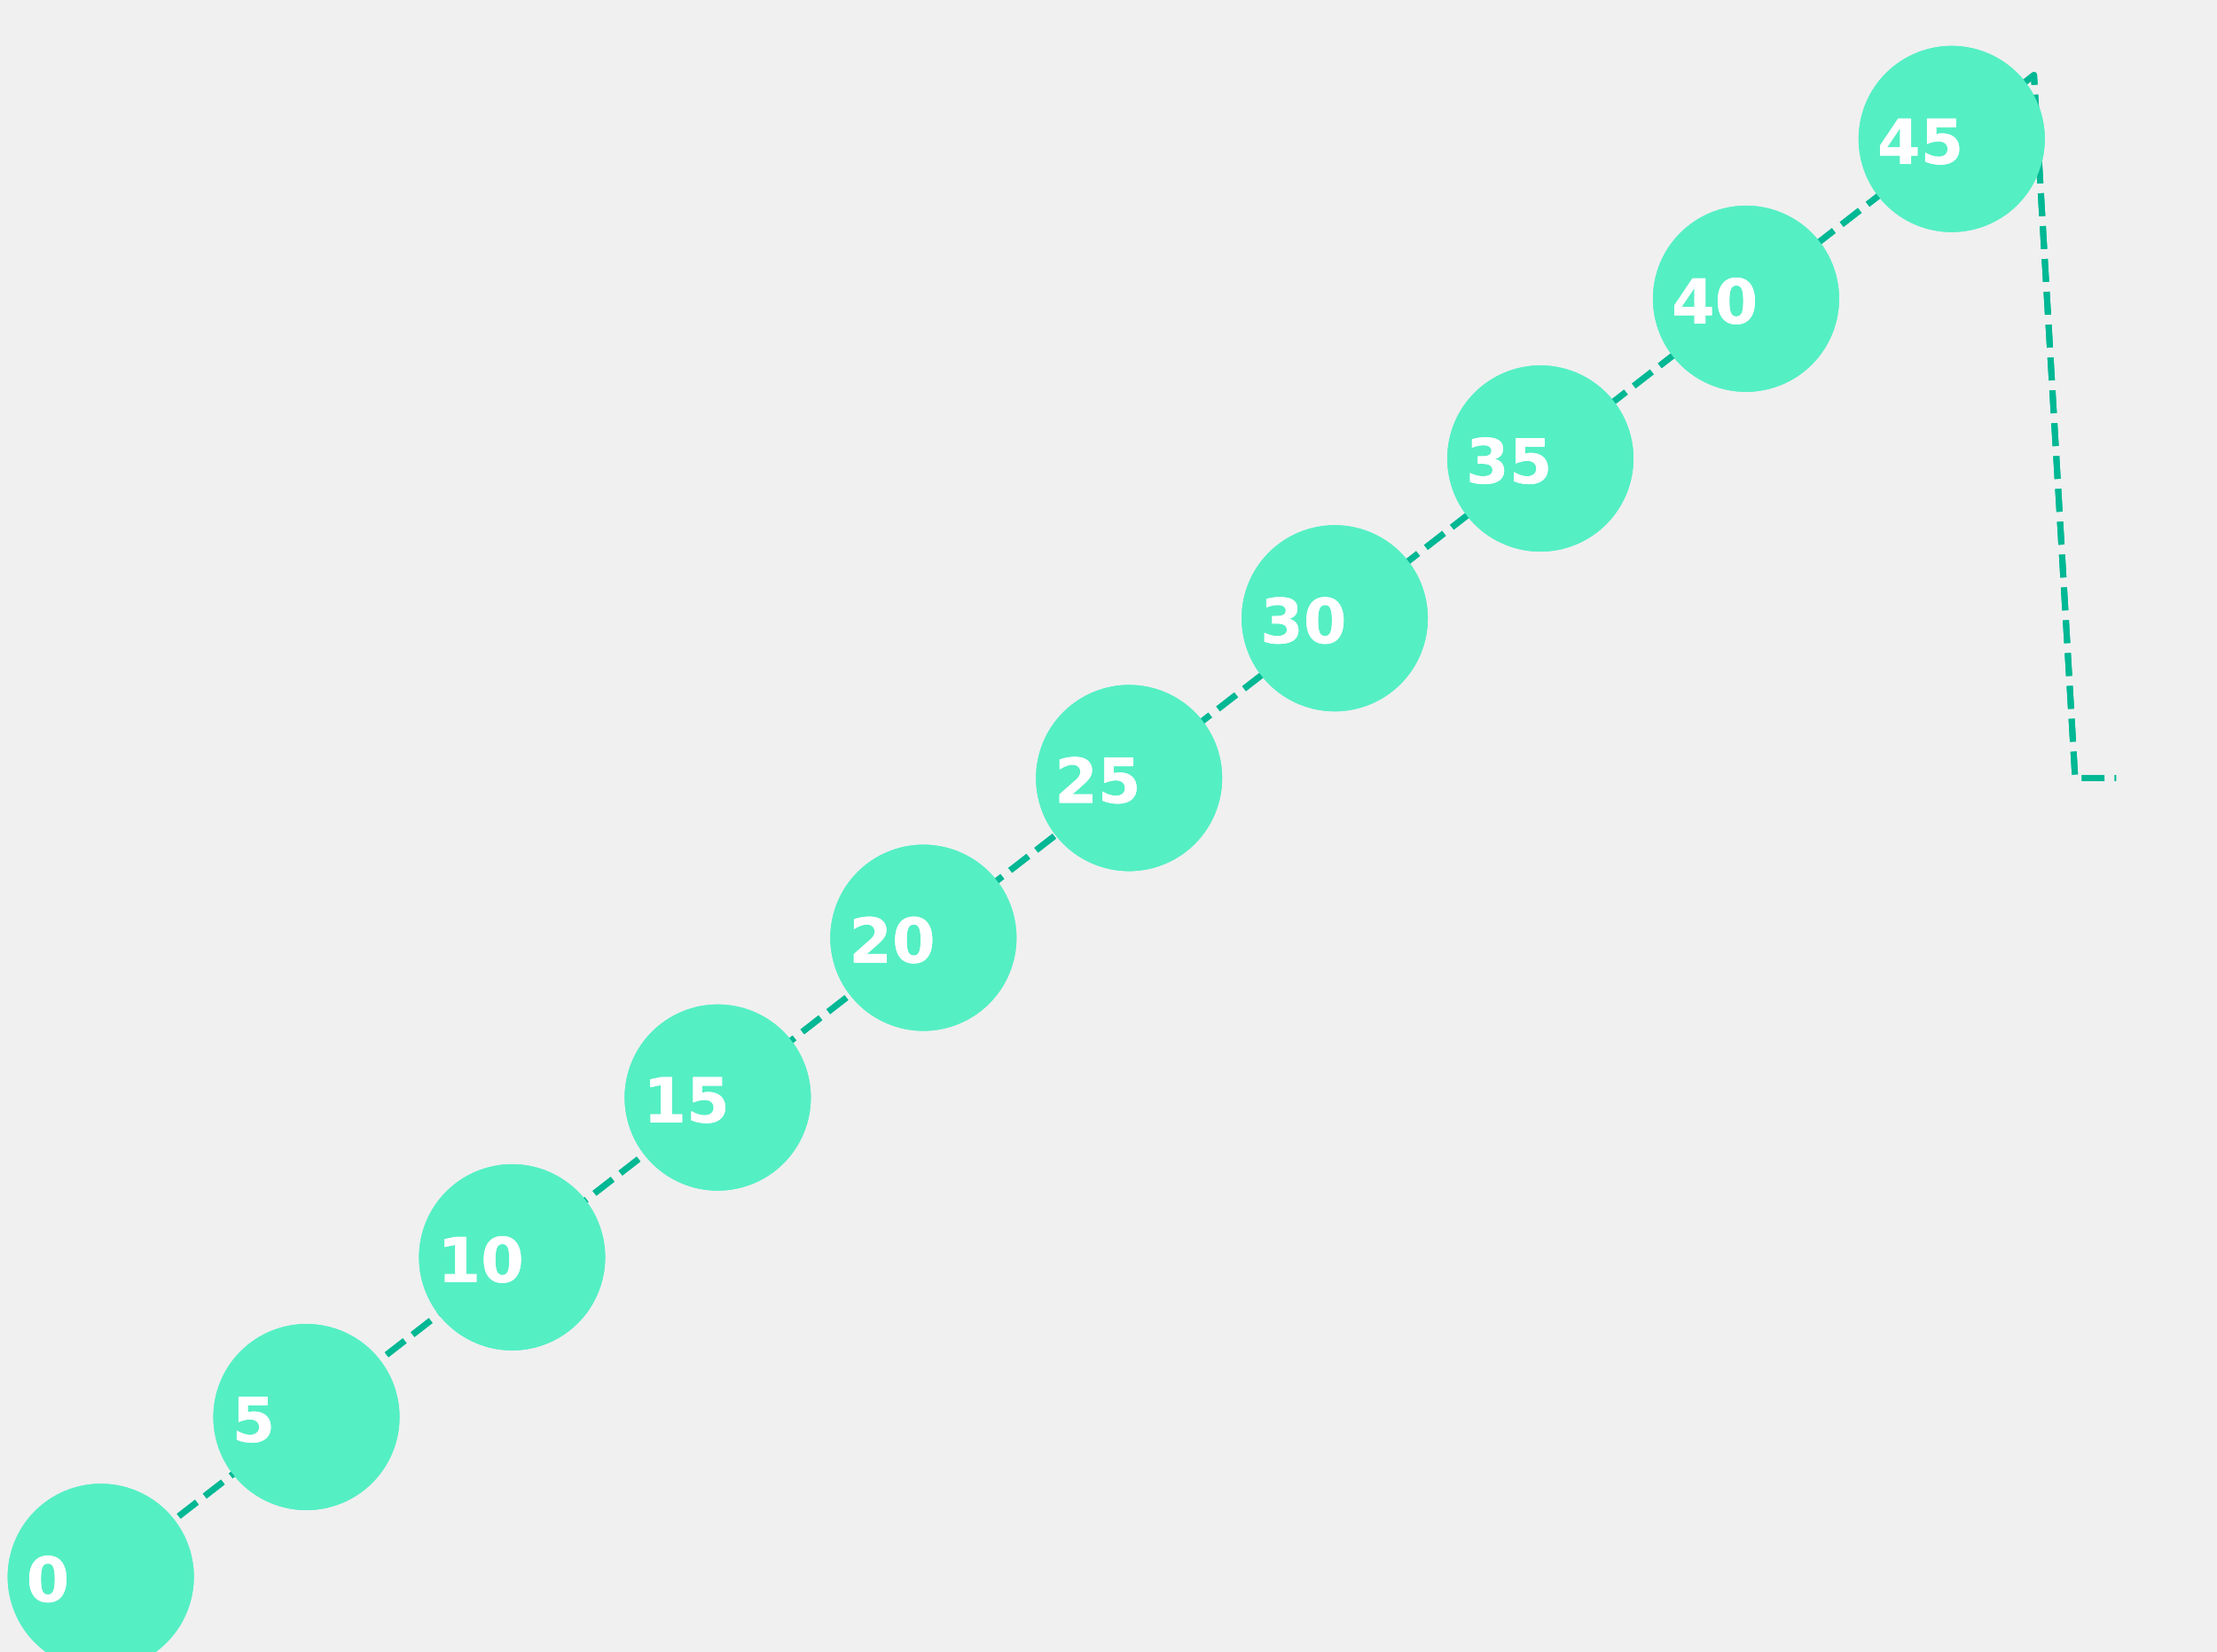
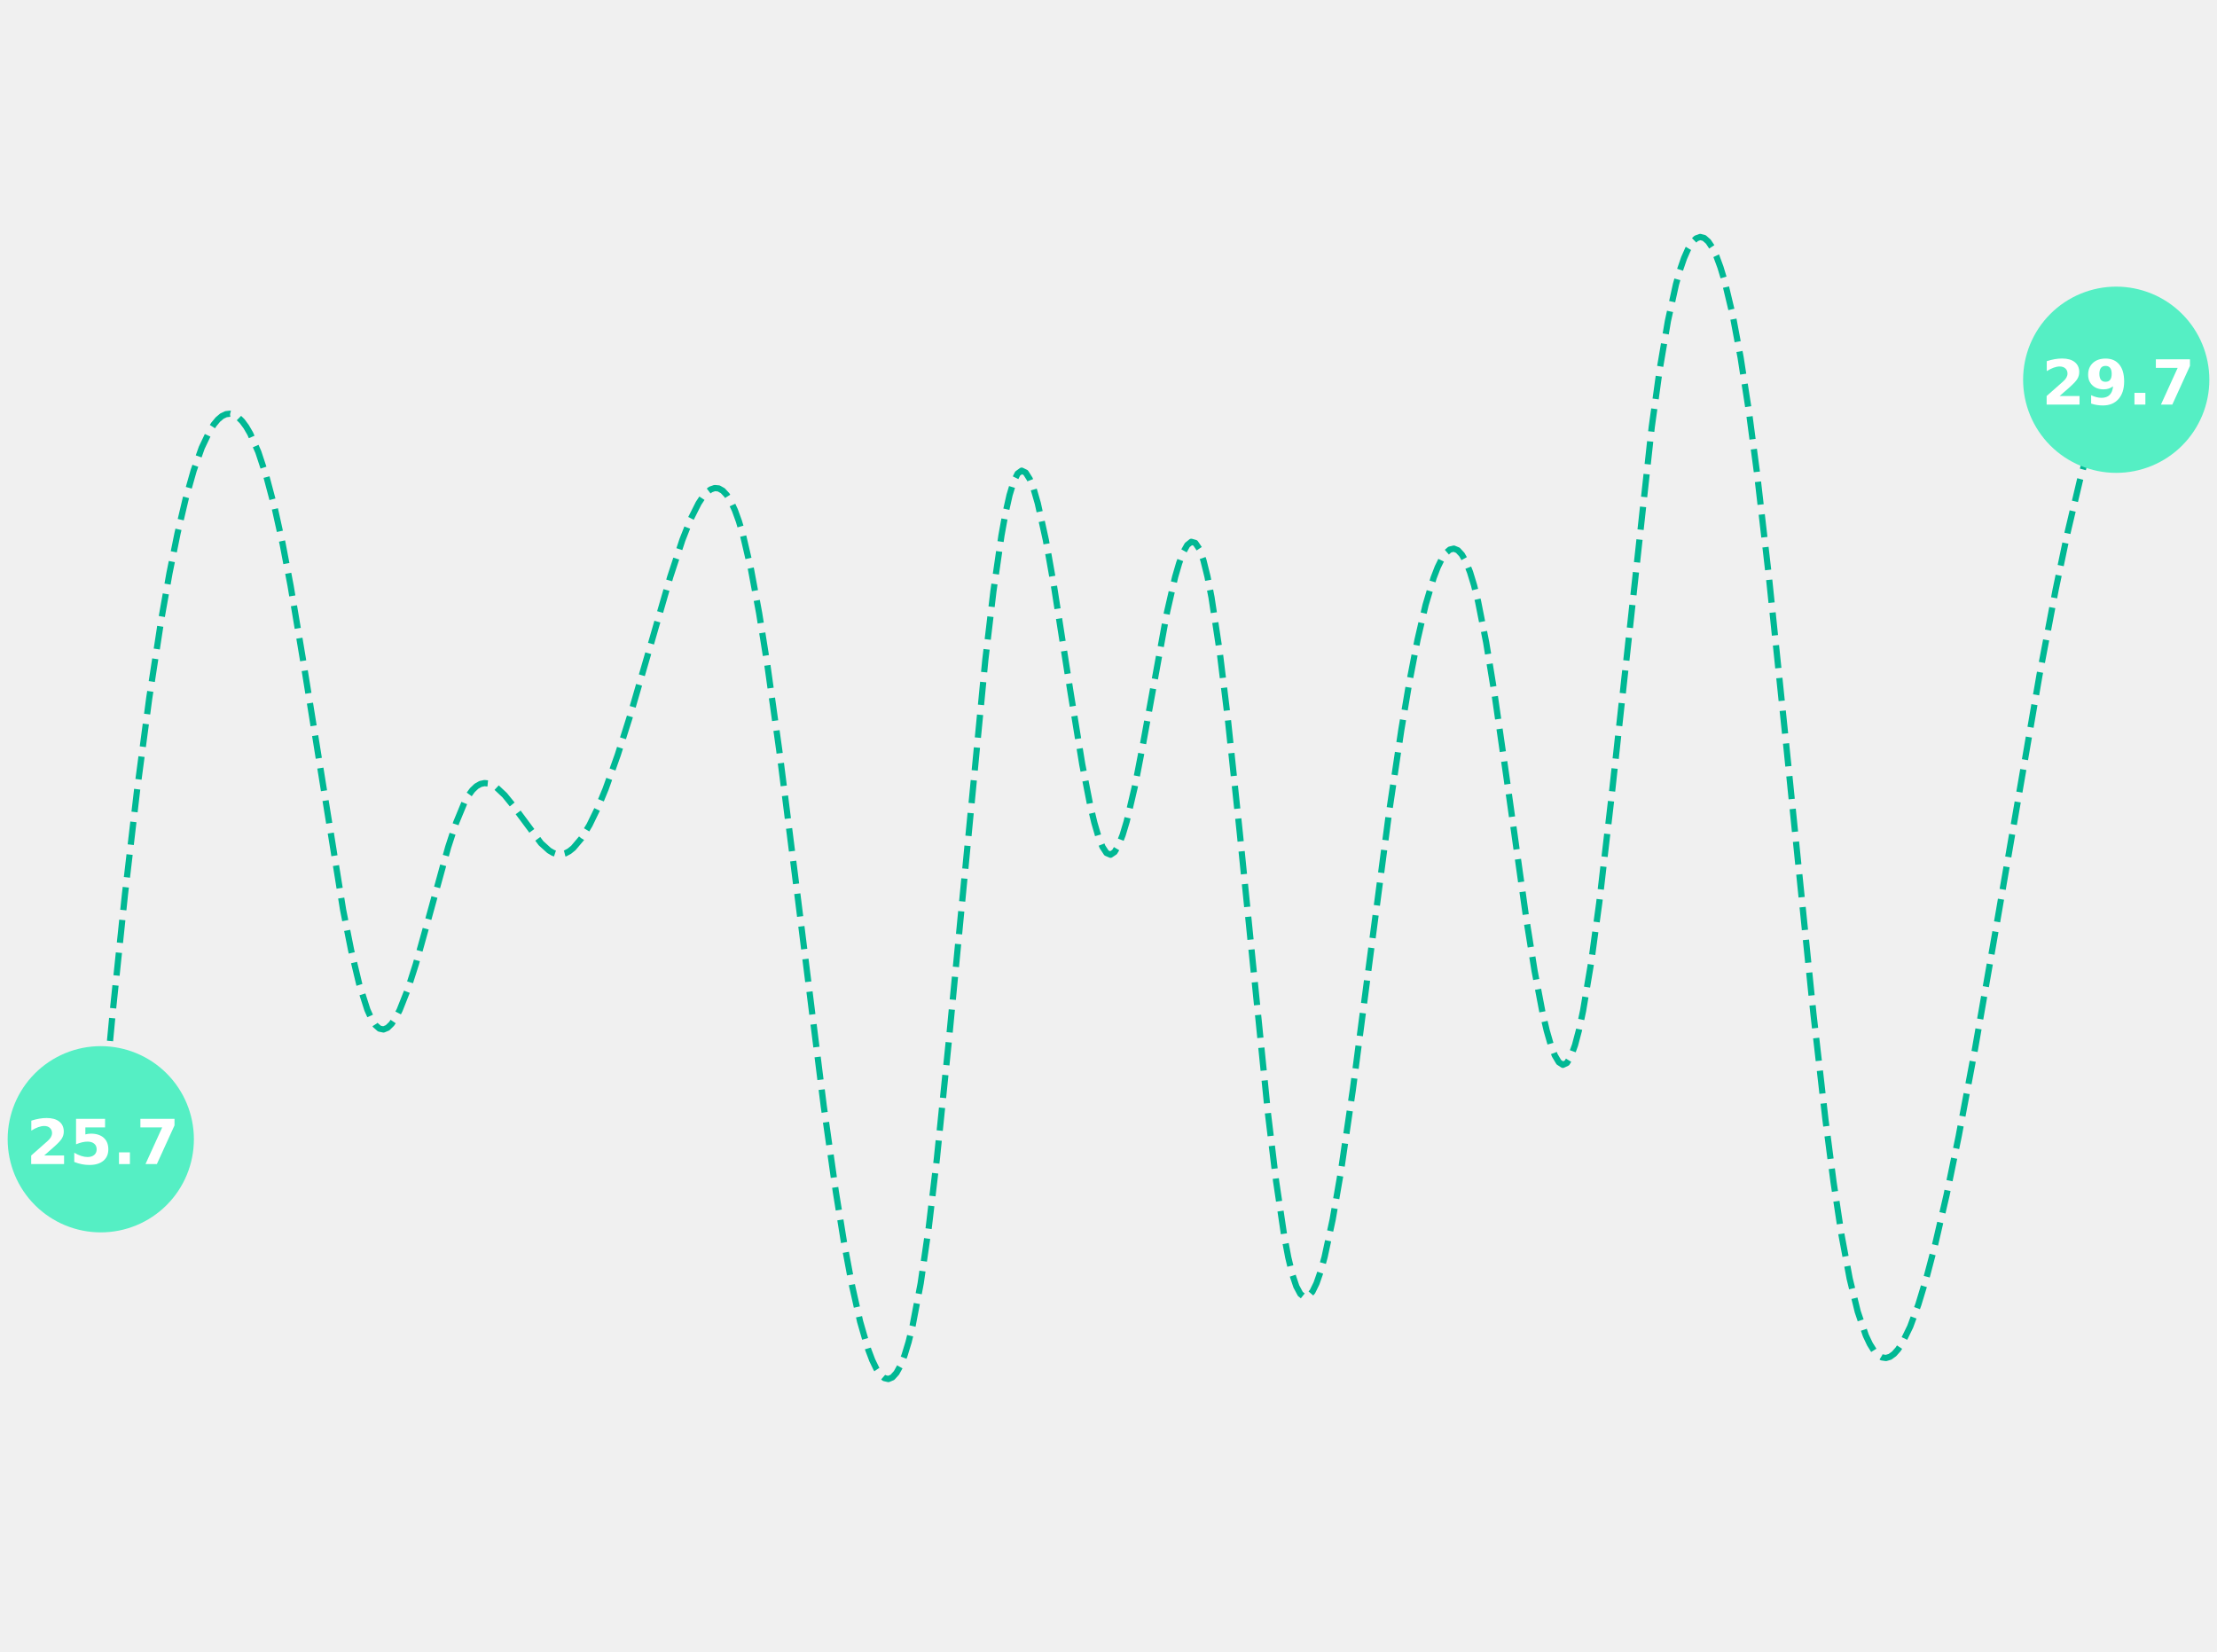
<svg xmlns="http://www.w3.org/2000/svg" xmlns:xlink="http://www.w3.org/1999/xlink" height="266.112pt" version="1.1" viewBox="0 0 357.12 266.112" width="357.12pt">
  <defs>
    <style type="text/css">*{stroke-linecap:butt;stroke-linejoin:round;}</style>
  </defs>
  <g id="figure_1">
    <g id="patch_1">
      <path d="M 0 266.112  L 357.12 266.112  L 357.12 0  L 0 0  z " style="fill:none;" />
    </g>
    <g id="axes_1">
      <g id="matplotlib.axis_1">
        <g id="xtick_1" />
        <g id="xtick_2" />
        <g id="xtick_3" />
        <g id="xtick_4" />
        <g id="xtick_5" />
-         <g id="xtick_6" />
      </g>
      <g id="matplotlib.axis_2">
        <g id="ytick_1" />
        <g id="ytick_2" />
        <g id="ytick_3" />
        <g id="ytick_4" />
        <g id="ytick_5" />
+         <g id="ytick_6" />
+         <g id="ytick_7" />
+         <g id="ytick_8" />
+         <g id="ytick_9" />
      </g>
      <g id="line2d_1">
-         <path clip-path="url(#p3520a2da83)" d="M 16.233 254.016  L 22.858 248.869  L 29.484 243.722  L 36.11 238.574  L 42.735 233.427  L 49.361 228.28  L 55.986 223.133  L 62.612 217.985  L 69.238 212.838  L 75.863 207.691  L 82.489 202.544  L 89.114 197.396  L 95.74 192.249  L 102.366 187.102  L 108.991 181.955  L 115.617 176.807  L 122.242 171.66  L 128.868 166.513  L 135.494 161.366  L 142.119 156.219  L 148.745 151.071  L 155.37 145.924  L 161.996 140.777  L 168.622 135.63  L 175.247 130.482  L 181.873 125.335  L 188.498 120.188  L 195.124 115.041  L 201.75 109.893  L 208.375 104.746  L 215.001 99.599  L 221.626 94.452  L 228.252 89.305  L 234.878 84.157  L 241.503 79.01  L 248.129 73.863  L 254.754 68.716  L 261.38 63.568  L 268.006 58.421  L 274.631 53.274  L 281.257 48.127  L 287.882 42.979  L 294.508 37.832  L 301.134 32.685  L 307.759 27.538  L 314.385 22.39  L 321.01 17.243  L 327.636 12.096  L 334.262 125.335  " style="fill:none;stroke:#00b894;stroke-dasharray:3.7,1.6;stroke-dashoffset:0;" />
+         <path clip-path="url(#p41efc5a28a)" d="M 16.233 183.526  L 18.185 162.778  L 20.136 144.008  L 22.088 127.232  L 24.04 112.466  L 25.992 99.728  L 27.293 92.371  L 28.594 85.927  L 29.896 80.401  L 31.197 75.799  L 32.498 72.125  L 33.799 69.384  L 34.45 68.365  L 35.1 67.581  L 35.751 67.033  L 36.402 66.722  L 37.052 66.647  L 37.703 66.811  L 38.353 67.212  L 39.004 67.852  L 39.655 68.732  L 40.305 69.852  L 41.607 72.814  L 42.908 76.745  L 44.209 81.648  L 45.51 87.529  L 46.811 94.37  L 48.763 106.01  L 55.269 146.57  L 56.571 153.122  L 57.872 158.568  L 59.173 162.657  L 59.824 164.114  L 60.474 165.137  L 61.125 165.705  L 61.775 165.839  L 62.426 165.572  L 63.077 164.939  L 63.727 163.973  L 64.378 162.708  L 65.679 159.416  L 66.98 155.333  L 68.932 148.316  L 72.185 136.496  L 73.486 132.511  L 74.788 129.356  L 75.438 128.175  L 76.089 127.283  L 76.739 126.663  L 77.39 126.293  L 78.041 126.151  L 78.691 126.216  L 79.342 126.464  L 79.993 126.874  L 81.294 128.095  L 82.595 129.701  L 87.149 135.835  L 88.45 137.011  L 89.101 137.393  L 89.752 137.609  L 90.402 137.638  L 91.053 137.474  L 91.704 137.127  L 92.354 136.604  L 93.655 135.063  L 94.957 132.918  L 96.258 130.234  L 97.559 127.077  L 99.511 121.6  L 101.463 115.429  L 104.716 104.208  L 107.969 92.916  L 109.921 86.977  L 111.222 83.679  L 112.523 81.086  L 113.174 80.102  L 113.824 79.35  L 114.475 78.851  L 115.125 78.622  L 115.776 78.682  L 116.427 79.051  L 117.077 79.747  L 117.728 80.789  L 118.379 82.196  L 119.029 83.987  L 119.68 86.18  L 120.981 91.763  L 122.282 98.759  L 123.583 106.941  L 125.535 120.936  L 128.138 141.608  L 132.692 178.185  L 134.644 192.015  L 135.945 200.086  L 137.246 207.083  L 138.547 212.889  L 139.849 217.389  L 140.499 219.112  L 141.15 220.465  L 141.801 221.432  L 142.451 222.001  L 143.102 222.154  L 143.752 221.88  L 144.403 221.162  L 145.054 219.986  L 145.704 218.337  L 146.355 216.202  L 147.005 213.564  L 148.307 206.727  L 149.608 197.717  L 150.909 186.697  L 152.861 167.47  L 158.716 106.323  L 160.018 95.277  L 161.319 86.253  L 161.969 82.657  L 162.62 79.756  L 163.271 77.613  L 163.921 76.293  L 164.572 75.82  L 165.222 76.136  L 165.873 77.169  L 166.524 78.847  L 167.174 81.098  L 168.476 87.031  L 169.777 94.395  L 172.379 111.112  L 174.331 123.128  L 175.632 129.812  L 176.283 132.541  L 176.933 134.765  L 177.584 136.412  L 178.235 137.41  L 178.885 137.692  L 179.536 137.255  L 180.187 136.17  L 180.837 134.507  L 181.488 132.339  L 182.789 126.771  L 184.09 120.04  L 187.994 98.589  L 189.295 92.929  L 189.946 90.701  L 190.596 88.969  L 191.247 87.805  L 191.898 87.281  L 192.548 87.468  L 193.199 88.438  L 193.849 90.249  L 194.5 92.868  L 195.151 96.222  L 196.452 104.842  L 197.753 115.526  L 199.705 134.146  L 204.259 179.478  L 205.56 190.29  L 206.862 199.079  L 207.512 202.534  L 208.163 205.264  L 208.813 207.225  L 209.464 208.445  L 210.115 208.965  L 210.765 208.826  L 211.416 208.069  L 212.066 206.736  L 212.717 204.866  L 213.368 202.501  L 214.669 196.449  L 215.97 188.909  L 217.922 175.521  L 220.524 155.514  L 223.777 130.71  L 225.729 117.564  L 227.03 109.839  L 228.332 103.097  L 229.633 97.466  L 230.934 93.076  L 231.585 91.386  L 232.235 90.056  L 232.886 89.1  L 233.537 88.536  L 234.187 88.379  L 234.838 88.646  L 235.488 89.352  L 236.139 90.514  L 236.79 92.147  L 237.44 94.269  L 238.091 96.89  L 239.392 103.467  L 240.693 111.445  L 242.645 125.044  L 245.898 148.27  L 247.199 156.429  L 248.501 163.26  L 249.151 166.035  L 249.802 168.307  L 250.452 170.02  L 251.103 171.116  L 251.754 171.539  L 252.404 171.231  L 253.055 170.16  L 253.705 168.366  L 254.356 165.903  L 255.007 162.825  L 256.308 155.041  L 257.609 145.446  L 259.561 128.602  L 266.067 68.788  L 267.368 59.39  L 268.67 51.722  L 269.971 45.796  L 270.621 43.476  L 271.272 41.581  L 271.923 40.107  L 272.573 39.049  L 273.224 38.406  L 273.874 38.172  L 274.525 38.345  L 275.176 38.92  L 275.826 39.894  L 276.477 41.264  L 277.127 43.026  L 277.778 45.176  L 279.079 50.627  L 280.381 57.587  L 281.682 66.028  L 282.983 75.895  L 284.935 92.871  L 287.537 118.102  L 292.091 163.126  L 294.043 180.318  L 295.345 190.38  L 296.646 198.997  L 297.947 205.957  L 299.248 211.303  L 300.549 215.136  L 301.2 216.517  L 301.851 217.557  L 302.501 218.27  L 303.152 218.668  L 303.802 218.763  L 304.453 218.569  L 305.104 218.098  L 305.754 217.362  L 306.405 216.375  L 307.706 213.696  L 309.007 210.163  L 310.309 205.875  L 311.61 200.936  L 313.562 192.495  L 315.513 183.011  L 318.116 169.108  L 321.369 150.416  L 328.526 108.76  L 331.128 95  L 333.08 85.66  L 335.032 77.396  L 336.333 72.588  L 337.634 68.416  L 338.935 64.941  L 340.237 62.227  L 340.887 61.175  L 340.887 61.175  " style="fill:none;stroke:#00b894;stroke-dasharray:3.7,1.6;stroke-dashoffset:0;" />
        <defs>
-           <path d="M 0 15  C 3.978 15 7.794 13.42 10.607 10.607  C 13.42 7.794 15 3.978 15 0  C 15 -3.978 13.42 -7.794 10.607 -10.607  C 7.794 -13.42 3.978 -15 0 -15  C -3.978 -15 -7.794 -13.42 -10.607 -10.607  C -13.42 -7.794 -15 -3.978 -15 0  C -15 3.978 -13.42 7.794 -10.607 10.607  C -7.794 13.42 -3.978 15 0 15  z " id="m4a6b39a15a" />
+           <path d="M 0 15  C 3.978 15 7.794 13.42 10.607 10.607  C 13.42 7.794 15 3.978 15 0  C 15 -3.978 13.42 -7.794 10.607 -10.607  C 7.794 -13.42 3.978 -15 0 -15  C -3.978 -15 -7.794 -13.42 -10.607 -10.607  C -13.42 -7.794 -15 -3.978 -15 0  C -15 3.978 -13.42 7.794 -10.607 10.607  C -7.794 13.42 -3.978 15 0 15  z " id="me2852f55e5" />
        </defs>
-         <g clip-path="url(#p3520a2da83)">
-           <use style="fill:#55efc4;" x="16.233" xlink:href="#m4a6b39a15a" y="254.016" />
-           <use style="fill:#55efc4;" x="49.361" xlink:href="#m4a6b39a15a" y="228.28" />
-           <use style="fill:#55efc4;" x="82.489" xlink:href="#m4a6b39a15a" y="202.544" />
-           <use style="fill:#55efc4;" x="115.617" xlink:href="#m4a6b39a15a" y="176.807" />
-           <use style="fill:#55efc4;" x="148.745" xlink:href="#m4a6b39a15a" y="151.071" />
-           <use style="fill:#55efc4;" x="181.873" xlink:href="#m4a6b39a15a" y="125.335" />
-           <use style="fill:#55efc4;" x="215.001" xlink:href="#m4a6b39a15a" y="99.599" />
-           <use style="fill:#55efc4;" x="248.129" xlink:href="#m4a6b39a15a" y="73.863" />
-           <use style="fill:#55efc4;" x="281.257" xlink:href="#m4a6b39a15a" y="48.127" />
-           <use style="fill:#55efc4;" x="314.385" xlink:href="#m4a6b39a15a" y="22.39" />
-         </g>
-       </g>
-       <g id="line2d_2">
-         <path clip-path="url(#p3520a2da83)" d="M 16.233 254.016  L 22.858 248.869  L 29.484 243.722  L 36.11 238.574  L 42.735 233.427  L 49.361 228.28  L 55.986 223.133  L 62.612 217.985  L 69.238 212.838  L 75.863 207.691  L 82.489 202.544  L 89.114 197.396  L 95.74 192.249  L 102.366 187.102  L 108.991 181.955  L 115.617 176.807  L 122.242 171.66  L 128.868 166.513  L 135.494 161.366  L 142.119 156.219  L 148.745 151.071  L 155.37 145.924  L 161.996 140.777  L 168.622 135.63  L 175.247 130.482  L 181.873 125.335  L 188.498 120.188  L 195.124 115.041  L 201.75 109.893  L 208.375 104.746  L 215.001 99.599  L 221.626 94.452  L 228.252 89.305  L 234.878 84.157  L 241.503 79.01  L 248.129 73.863  L 254.754 68.716  L 261.38 63.568  L 268.006 58.421  L 274.631 53.274  L 281.257 48.127  L 287.882 42.979  L 294.508 37.832  L 301.134 32.685  L 307.759 27.538  L 314.385 22.39  L 321.01 17.243  L 327.636 12.096  L 334.262 125.335  L 340.887 125.335  " style="fill:none;stroke:#00b894;stroke-dasharray:3.7,1.6;stroke-dashoffset:0;" />
-         <g clip-path="url(#p3520a2da83)">
-           <use style="fill:#55efc4;" x="16.233" xlink:href="#m4a6b39a15a" y="254.016" />
-           <use style="fill:#55efc4;" x="49.361" xlink:href="#m4a6b39a15a" y="228.28" />
-           <use style="fill:#55efc4;" x="82.489" xlink:href="#m4a6b39a15a" y="202.544" />
-           <use style="fill:#55efc4;" x="115.617" xlink:href="#m4a6b39a15a" y="176.807" />
-           <use style="fill:#55efc4;" x="148.745" xlink:href="#m4a6b39a15a" y="151.071" />
-           <use style="fill:#55efc4;" x="181.873" xlink:href="#m4a6b39a15a" y="125.335" />
-           <use style="fill:#55efc4;" x="215.001" xlink:href="#m4a6b39a15a" y="99.599" />
-           <use style="fill:#55efc4;" x="248.129" xlink:href="#m4a6b39a15a" y="73.863" />
-           <use style="fill:#55efc4;" x="281.257" xlink:href="#m4a6b39a15a" y="48.127" />
-           <use style="fill:#55efc4;" x="314.385" xlink:href="#m4a6b39a15a" y="22.39" />
+         <g clip-path="url(#p41efc5a28a)">
+           <use style="fill:#55efc4;" x="16.233" xlink:href="#me2852f55e5" y="183.526" />
+           <use style="fill:#55efc4;" x="340.887" xlink:href="#me2852f55e5" y="61.175" />
        </g>
      </g>
      <g id="text_1">
-         <g style="fill:#ffffff;" transform="translate(4.232727 258.016)scale(0.1 -0.1)">
+         <g style="fill:#ffffff;" transform="translate(4.232727 187.5255)scale(0.1 -0.1)">
          <defs>
-             <path d="M 46 36.531  Q 46 50.203 43.438 55.781  Q 40.875 61.375 34.812 61.375  Q 28.766 61.375 26.172 55.781  Q 23.578 50.203 23.578 36.531  Q 23.578 22.703 26.172 17.031  Q 28.766 11.375 34.812 11.375  Q 40.828 11.375 43.406 17.031  Q 46 22.703 46 36.531  z M 64.797 36.375  Q 64.797 18.266 56.984 8.422  Q 49.172 -1.422 34.812 -1.422  Q 20.406 -1.422 12.594 8.422  Q 4.781 18.266 4.781 36.375  Q 4.781 54.547 12.594 64.375  Q 20.406 74.219 34.812 74.219  Q 49.172 74.219 56.984 64.375  Q 64.797 54.547 64.797 36.375  z " id="DejaVuSans-Bold-48" />
+             <path d="M 28.812 13.812  L 60.891 13.812  L 60.891 0  L 7.906 0  L 7.906 13.812  L 34.516 37.312  Q 38.094 40.531 39.797 43.609  Q 41.5 46.688 41.5 50  Q 41.5 55.125 38.062 58.25  Q 34.625 61.375 28.906 61.375  Q 24.516 61.375 19.281 59.5  Q 14.062 57.625 8.109 53.906  L 8.109 69.922  Q 14.453 72.016 20.656 73.109  Q 26.859 74.219 32.812 74.219  Q 45.906 74.219 53.156 68.453  Q 60.406 62.703 60.406 52.391  Q 60.406 46.438 57.328 41.281  Q 54.25 36.141 44.391 27.484  z " id="DejaVuSans-Bold-50" />
+             <path d="M 10.594 72.906  L 57.328 72.906  L 57.328 59.078  L 25.594 59.078  L 25.594 47.797  Q 27.734 48.391 29.906 48.703  Q 32.078 49.031 34.422 49.031  Q 47.75 49.031 55.172 42.359  Q 62.594 35.688 62.594 23.781  Q 62.594 11.969 54.516 5.266  Q 46.438 -1.422 32.078 -1.422  Q 25.875 -1.422 19.797 -0.219  Q 13.719 0.984 7.719 3.422  L 7.719 18.219  Q 13.672 14.797 19.016 13.078  Q 24.359 11.375 29.109 11.375  Q 35.938 11.375 39.859 14.719  Q 43.797 18.062 43.797 23.781  Q 43.797 29.547 39.859 32.859  Q 35.938 36.188 29.109 36.188  Q 25.047 36.188 20.453 35.125  Q 15.875 34.078 10.594 31.891  z " id="DejaVuSans-Bold-53" />
+             <path d="M 10.203 18.891  L 27.781 18.891  L 27.781 0  L 10.203 0  z " id="DejaVuSans-Bold-46" />
+             <path d="M 6.688 72.906  L 61.625 72.906  L 61.625 62.312  L 33.203 0  L 14.891 0  L 41.797 59.078  L 6.688 59.078  z " id="DejaVuSans-Bold-55" />
          </defs>
-           <use xlink:href="#DejaVuSans-Bold-48" />
+           <use xlink:href="#DejaVuSans-Bold-50" />
+           <use x="69.58" xlink:href="#DejaVuSans-Bold-53" />
+           <use x="139.16" xlink:href="#DejaVuSans-Bold-46" />
+           <use x="177.148" xlink:href="#DejaVuSans-Bold-55" />
        </g>
      </g>
      <g id="text_2">
-         <g style="fill:#ffffff;" transform="translate(37.36074 232.2798)scale(0.1 -0.1)">
+         <g style="fill:#ffffff;" transform="translate(328.8873 65.17517)scale(0.1 -0.1)">
          <defs>
-             <path d="M 10.594 72.906  L 57.328 72.906  L 57.328 59.078  L 25.594 59.078  L 25.594 47.797  Q 27.734 48.391 29.906 48.703  Q 32.078 49.031 34.422 49.031  Q 47.75 49.031 55.172 42.359  Q 62.594 35.688 62.594 23.781  Q 62.594 11.969 54.516 5.266  Q 46.438 -1.422 32.078 -1.422  Q 25.875 -1.422 19.797 -0.219  Q 13.719 0.984 7.719 3.422  L 7.719 18.219  Q 13.672 14.797 19.016 13.078  Q 24.359 11.375 29.109 11.375  Q 35.938 11.375 39.859 14.719  Q 43.797 18.062 43.797 23.781  Q 43.797 29.547 39.859 32.859  Q 35.938 36.188 29.109 36.188  Q 25.047 36.188 20.453 35.125  Q 15.875 34.078 10.594 31.891  z " id="DejaVuSans-Bold-53" />
-           </defs>
-           <use xlink:href="#DejaVuSans-Bold-53" />
-         </g>
-       </g>
-       <g id="text_3">
-         <g style="fill:#ffffff;" transform="translate(70.48876 206.5437)scale(0.1 -0.1)">
-           <defs>
-             <path d="M 11.719 12.984  L 28.328 12.984  L 28.328 60.109  L 11.281 56.594  L 11.281 69.391  L 28.219 72.906  L 46.094 72.906  L 46.094 12.984  L 62.703 12.984  L 62.703 0  L 11.719 0  z " id="DejaVuSans-Bold-49" />
-           </defs>
-           <use xlink:href="#DejaVuSans-Bold-49" />
-           <use x="69.58" xlink:href="#DejaVuSans-Bold-48" />
-         </g>
-       </g>
-       <g id="text_4">
-         <g style="fill:#ffffff;" transform="translate(103.6168 180.8075)scale(0.1 -0.1)">
-           <use xlink:href="#DejaVuSans-Bold-49" />
-           <use x="69.58" xlink:href="#DejaVuSans-Bold-53" />
-         </g>
-       </g>
-       <g id="text_5">
-         <g style="fill:#ffffff;" transform="translate(136.7448 155.0713)scale(0.1 -0.1)">
-           <defs>
-             <path d="M 28.812 13.812  L 60.891 13.812  L 60.891 0  L 7.906 0  L 7.906 13.812  L 34.516 37.312  Q 38.094 40.531 39.797 43.609  Q 41.5 46.688 41.5 50  Q 41.5 55.125 38.062 58.25  Q 34.625 61.375 28.906 61.375  Q 24.516 61.375 19.281 59.5  Q 14.062 57.625 8.109 53.906  L 8.109 69.922  Q 14.453 72.016 20.656 73.109  Q 26.859 74.219 32.812 74.219  Q 45.906 74.219 53.156 68.453  Q 60.406 62.703 60.406 52.391  Q 60.406 46.438 57.328 41.281  Q 54.25 36.141 44.391 27.484  z " id="DejaVuSans-Bold-50" />
+             <path d="M 10.016 1.609  L 10.016 15.094  Q 14.5 12.984 18.594 11.938  Q 22.703 10.891 26.703 10.891  Q 35.109 10.891 39.797 15.547  Q 44.484 20.219 45.312 29.391  Q 42 26.953 38.234 25.734  Q 34.469 24.516 30.078 24.516  Q 18.891 24.516 12.031 31.031  Q 5.172 37.547 5.172 48.188  Q 5.172 59.969 12.812 67.047  Q 20.453 74.125 33.297 74.125  Q 47.562 74.125 55.375 64.5  Q 63.188 54.891 63.188 37.312  Q 63.188 19.234 54.047 8.906  Q 44.922 -1.422 29 -1.422  Q 23.875 -1.422 19.188 -0.656  Q 14.5 0.094 10.016 1.609  z M 33.203 36.719  Q 38.141 36.719 40.625 39.906  Q 43.109 43.109 43.109 49.516  Q 43.109 55.859 40.625 59.078  Q 38.141 62.312 33.203 62.312  Q 28.266 62.312 25.781 59.078  Q 23.297 55.859 23.297 49.516  Q 23.297 43.109 25.781 39.906  Q 28.266 36.719 33.203 36.719  z " id="DejaVuSans-Bold-57" />
          </defs>
          <use xlink:href="#DejaVuSans-Bold-50" />
-           <use x="69.58" xlink:href="#DejaVuSans-Bold-48" />
-         </g>
-       </g>
-       <g id="text_6">
-         <g style="fill:#ffffff;" transform="translate(169.8728 129.3351)scale(0.1 -0.1)">
-           <use xlink:href="#DejaVuSans-Bold-50" />
-           <use x="69.58" xlink:href="#DejaVuSans-Bold-53" />
-         </g>
-       </g>
-       <g id="text_7">
-         <g style="fill:#ffffff;" transform="translate(203.0008 103.599)scale(0.1 -0.1)">
-           <defs>
-             <path d="M 46.578 39.312  Q 53.953 37.406 57.781 32.688  Q 61.625 27.984 61.625 20.703  Q 61.625 9.859 53.312 4.219  Q 45.016 -1.422 29.109 -1.422  Q 23.484 -1.422 17.844 -0.516  Q 12.203 0.391 6.688 2.203  L 6.688 16.703  Q 11.969 14.062 17.156 12.719  Q 22.359 11.375 27.391 11.375  Q 34.859 11.375 38.844 13.953  Q 42.828 16.547 42.828 21.391  Q 42.828 26.375 38.75 28.938  Q 34.672 31.5 26.703 31.5  L 19.188 31.5  L 19.188 43.609  L 27.094 43.609  Q 34.188 43.609 37.641 45.828  Q 41.109 48.047 41.109 52.594  Q 41.109 56.781 37.734 59.078  Q 34.375 61.375 28.219 61.375  Q 23.688 61.375 19.047 60.344  Q 14.406 59.328 9.812 57.328  L 9.812 71.094  Q 15.375 72.656 20.844 73.438  Q 26.312 74.219 31.594 74.219  Q 45.797 74.219 52.844 69.547  Q 59.906 64.891 59.906 55.516  Q 59.906 49.125 56.531 45.047  Q 53.172 40.969 46.578 39.312  z " id="DejaVuSans-Bold-51" />
-           </defs>
-           <use xlink:href="#DejaVuSans-Bold-51" />
-           <use x="69.58" xlink:href="#DejaVuSans-Bold-48" />
-         </g>
-       </g>
-       <g id="text_8">
-         <g style="fill:#ffffff;" transform="translate(236.1288 77.86281)scale(0.1 -0.1)">
-           <use xlink:href="#DejaVuSans-Bold-51" />
-           <use x="69.58" xlink:href="#DejaVuSans-Bold-53" />
-         </g>
-       </g>
-       <g id="text_9">
-         <g style="fill:#ffffff;" transform="translate(269.2568 52.12664)scale(0.1 -0.1)">
-           <defs>
-             <path d="M 36.812 57.422  L 16.219 26.906  L 36.812 26.906  z M 33.688 72.906  L 54.594 72.906  L 54.594 26.906  L 64.984 26.906  L 64.984 13.281  L 54.594 13.281  L 54.594 0  L 36.812 0  L 36.812 13.281  L 4.5 13.281  L 4.5 29.391  z " id="DejaVuSans-Bold-52" />
-           </defs>
-           <use xlink:href="#DejaVuSans-Bold-52" />
-           <use x="69.58" xlink:href="#DejaVuSans-Bold-48" />
-         </g>
-       </g>
-       <g id="text_10">
-         <g style="fill:#ffffff;" transform="translate(302.3849 26.39047)scale(0.1 -0.1)">
-           <use xlink:href="#DejaVuSans-Bold-52" />
-           <use x="69.58" xlink:href="#DejaVuSans-Bold-53" />
-         </g>
-       </g>
-       <g id="text_11">
-         <g style="fill:#ffffff;" transform="translate(4.232727 258.016)scale(0.1 -0.1)">
-           <use xlink:href="#DejaVuSans-Bold-48" />
-         </g>
-       </g>
-       <g id="text_12">
-         <g style="fill:#ffffff;" transform="translate(37.36074 232.2798)scale(0.1 -0.1)">
-           <use xlink:href="#DejaVuSans-Bold-53" />
-         </g>
-       </g>
-       <g id="text_13">
-         <g style="fill:#ffffff;" transform="translate(70.48876 206.5437)scale(0.1 -0.1)">
-           <use xlink:href="#DejaVuSans-Bold-49" />
-           <use x="69.58" xlink:href="#DejaVuSans-Bold-48" />
-         </g>
-       </g>
-       <g id="text_14">
-         <g style="fill:#ffffff;" transform="translate(103.6168 180.8075)scale(0.1 -0.1)">
-           <use xlink:href="#DejaVuSans-Bold-49" />
-           <use x="69.58" xlink:href="#DejaVuSans-Bold-53" />
-         </g>
-       </g>
-       <g id="text_15">
-         <g style="fill:#ffffff;" transform="translate(136.7448 155.0713)scale(0.1 -0.1)">
-           <use xlink:href="#DejaVuSans-Bold-50" />
-           <use x="69.58" xlink:href="#DejaVuSans-Bold-48" />
-         </g>
-       </g>
-       <g id="text_16">
-         <g style="fill:#ffffff;" transform="translate(169.8728 129.3351)scale(0.1 -0.1)">
-           <use xlink:href="#DejaVuSans-Bold-50" />
-           <use x="69.58" xlink:href="#DejaVuSans-Bold-53" />
-         </g>
-       </g>
-       <g id="text_17">
-         <g style="fill:#ffffff;" transform="translate(203.0008 103.599)scale(0.1 -0.1)">
-           <use xlink:href="#DejaVuSans-Bold-51" />
-           <use x="69.58" xlink:href="#DejaVuSans-Bold-48" />
-         </g>
-       </g>
-       <g id="text_18">
-         <g style="fill:#ffffff;" transform="translate(236.1288 77.86281)scale(0.1 -0.1)">
-           <use xlink:href="#DejaVuSans-Bold-51" />
-           <use x="69.58" xlink:href="#DejaVuSans-Bold-53" />
-         </g>
-       </g>
-       <g id="text_19">
-         <g style="fill:#ffffff;" transform="translate(269.2568 52.12664)scale(0.1 -0.1)">
-           <use xlink:href="#DejaVuSans-Bold-52" />
-           <use x="69.58" xlink:href="#DejaVuSans-Bold-48" />
-         </g>
-       </g>
-       <g id="text_20">
-         <g style="fill:#ffffff;" transform="translate(302.3849 26.39047)scale(0.1 -0.1)">
-           <use xlink:href="#DejaVuSans-Bold-52" />
-           <use x="69.58" xlink:href="#DejaVuSans-Bold-53" />
+           <use x="69.58" xlink:href="#DejaVuSans-Bold-57" />
+           <use x="139.16" xlink:href="#DejaVuSans-Bold-46" />
+           <use x="177.148" xlink:href="#DejaVuSans-Bold-55" />
        </g>
      </g>
    </g>
  </g>
  <defs>
-     <clipPath id="p3520a2da83">
+     <clipPath id="p41efc5a28a">
      <rect height="266.112" width="357.12" x="0" y="-0" />
    </clipPath>
  </defs>
</svg>
